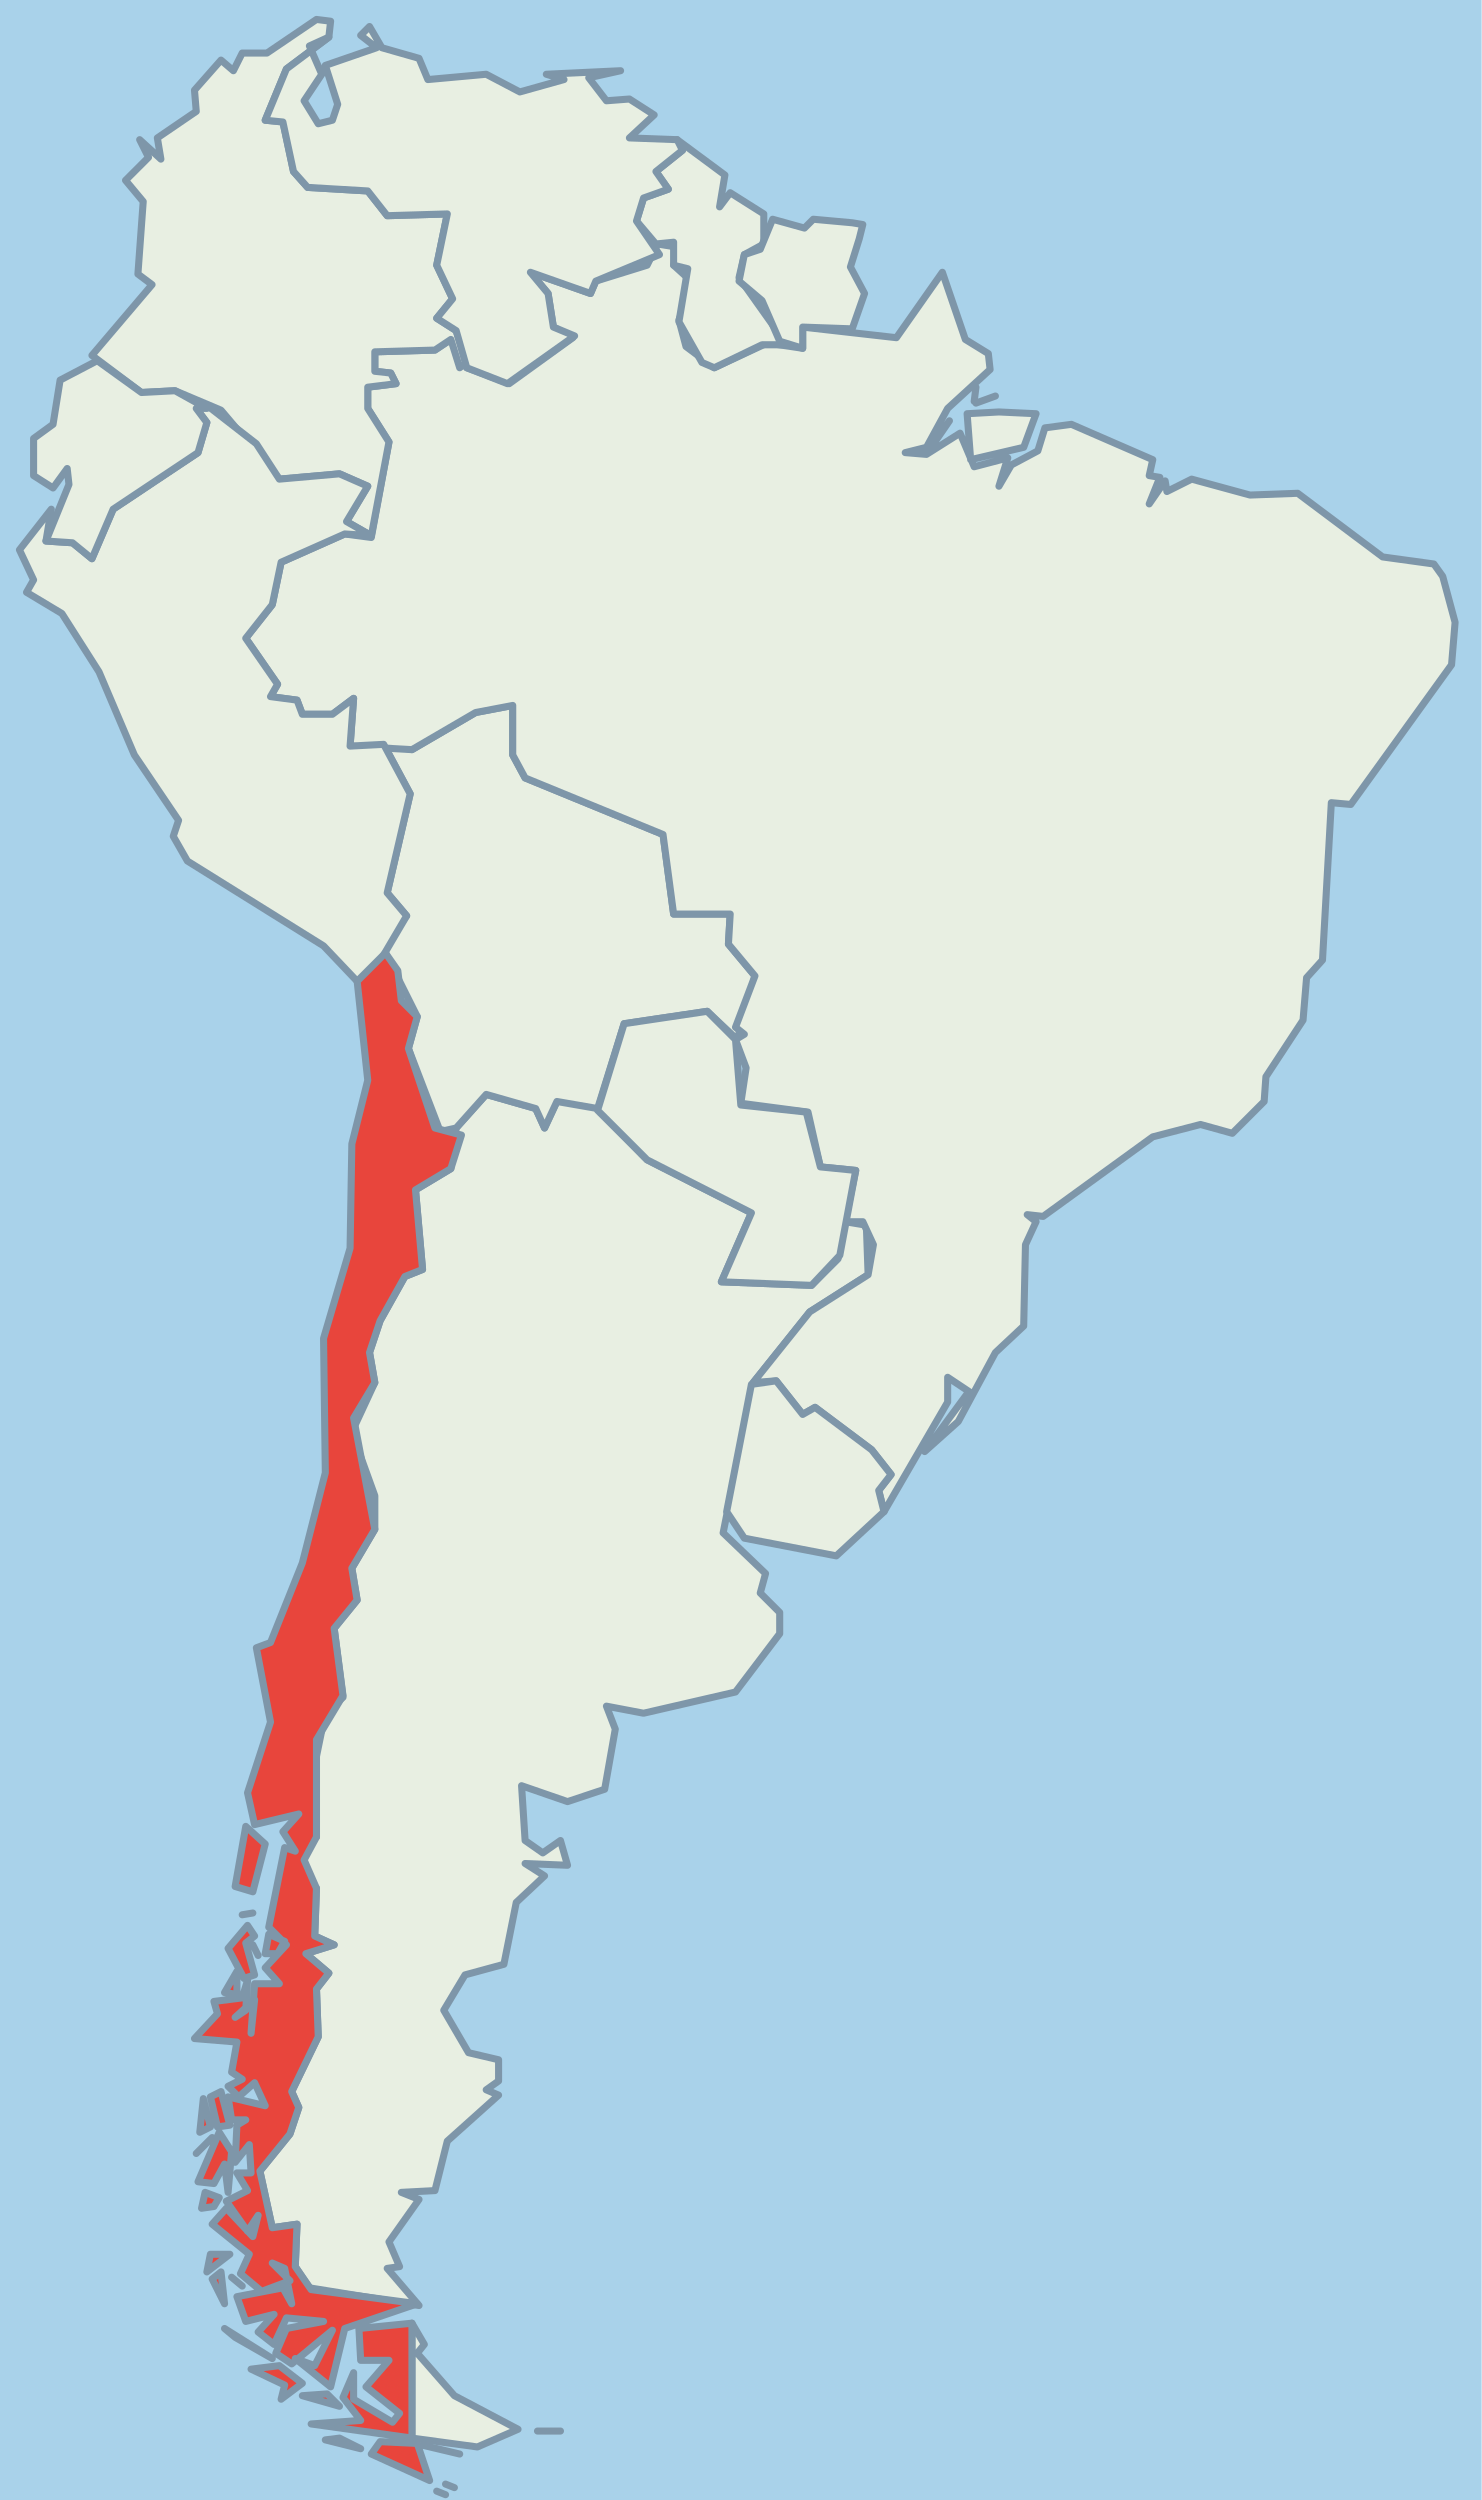
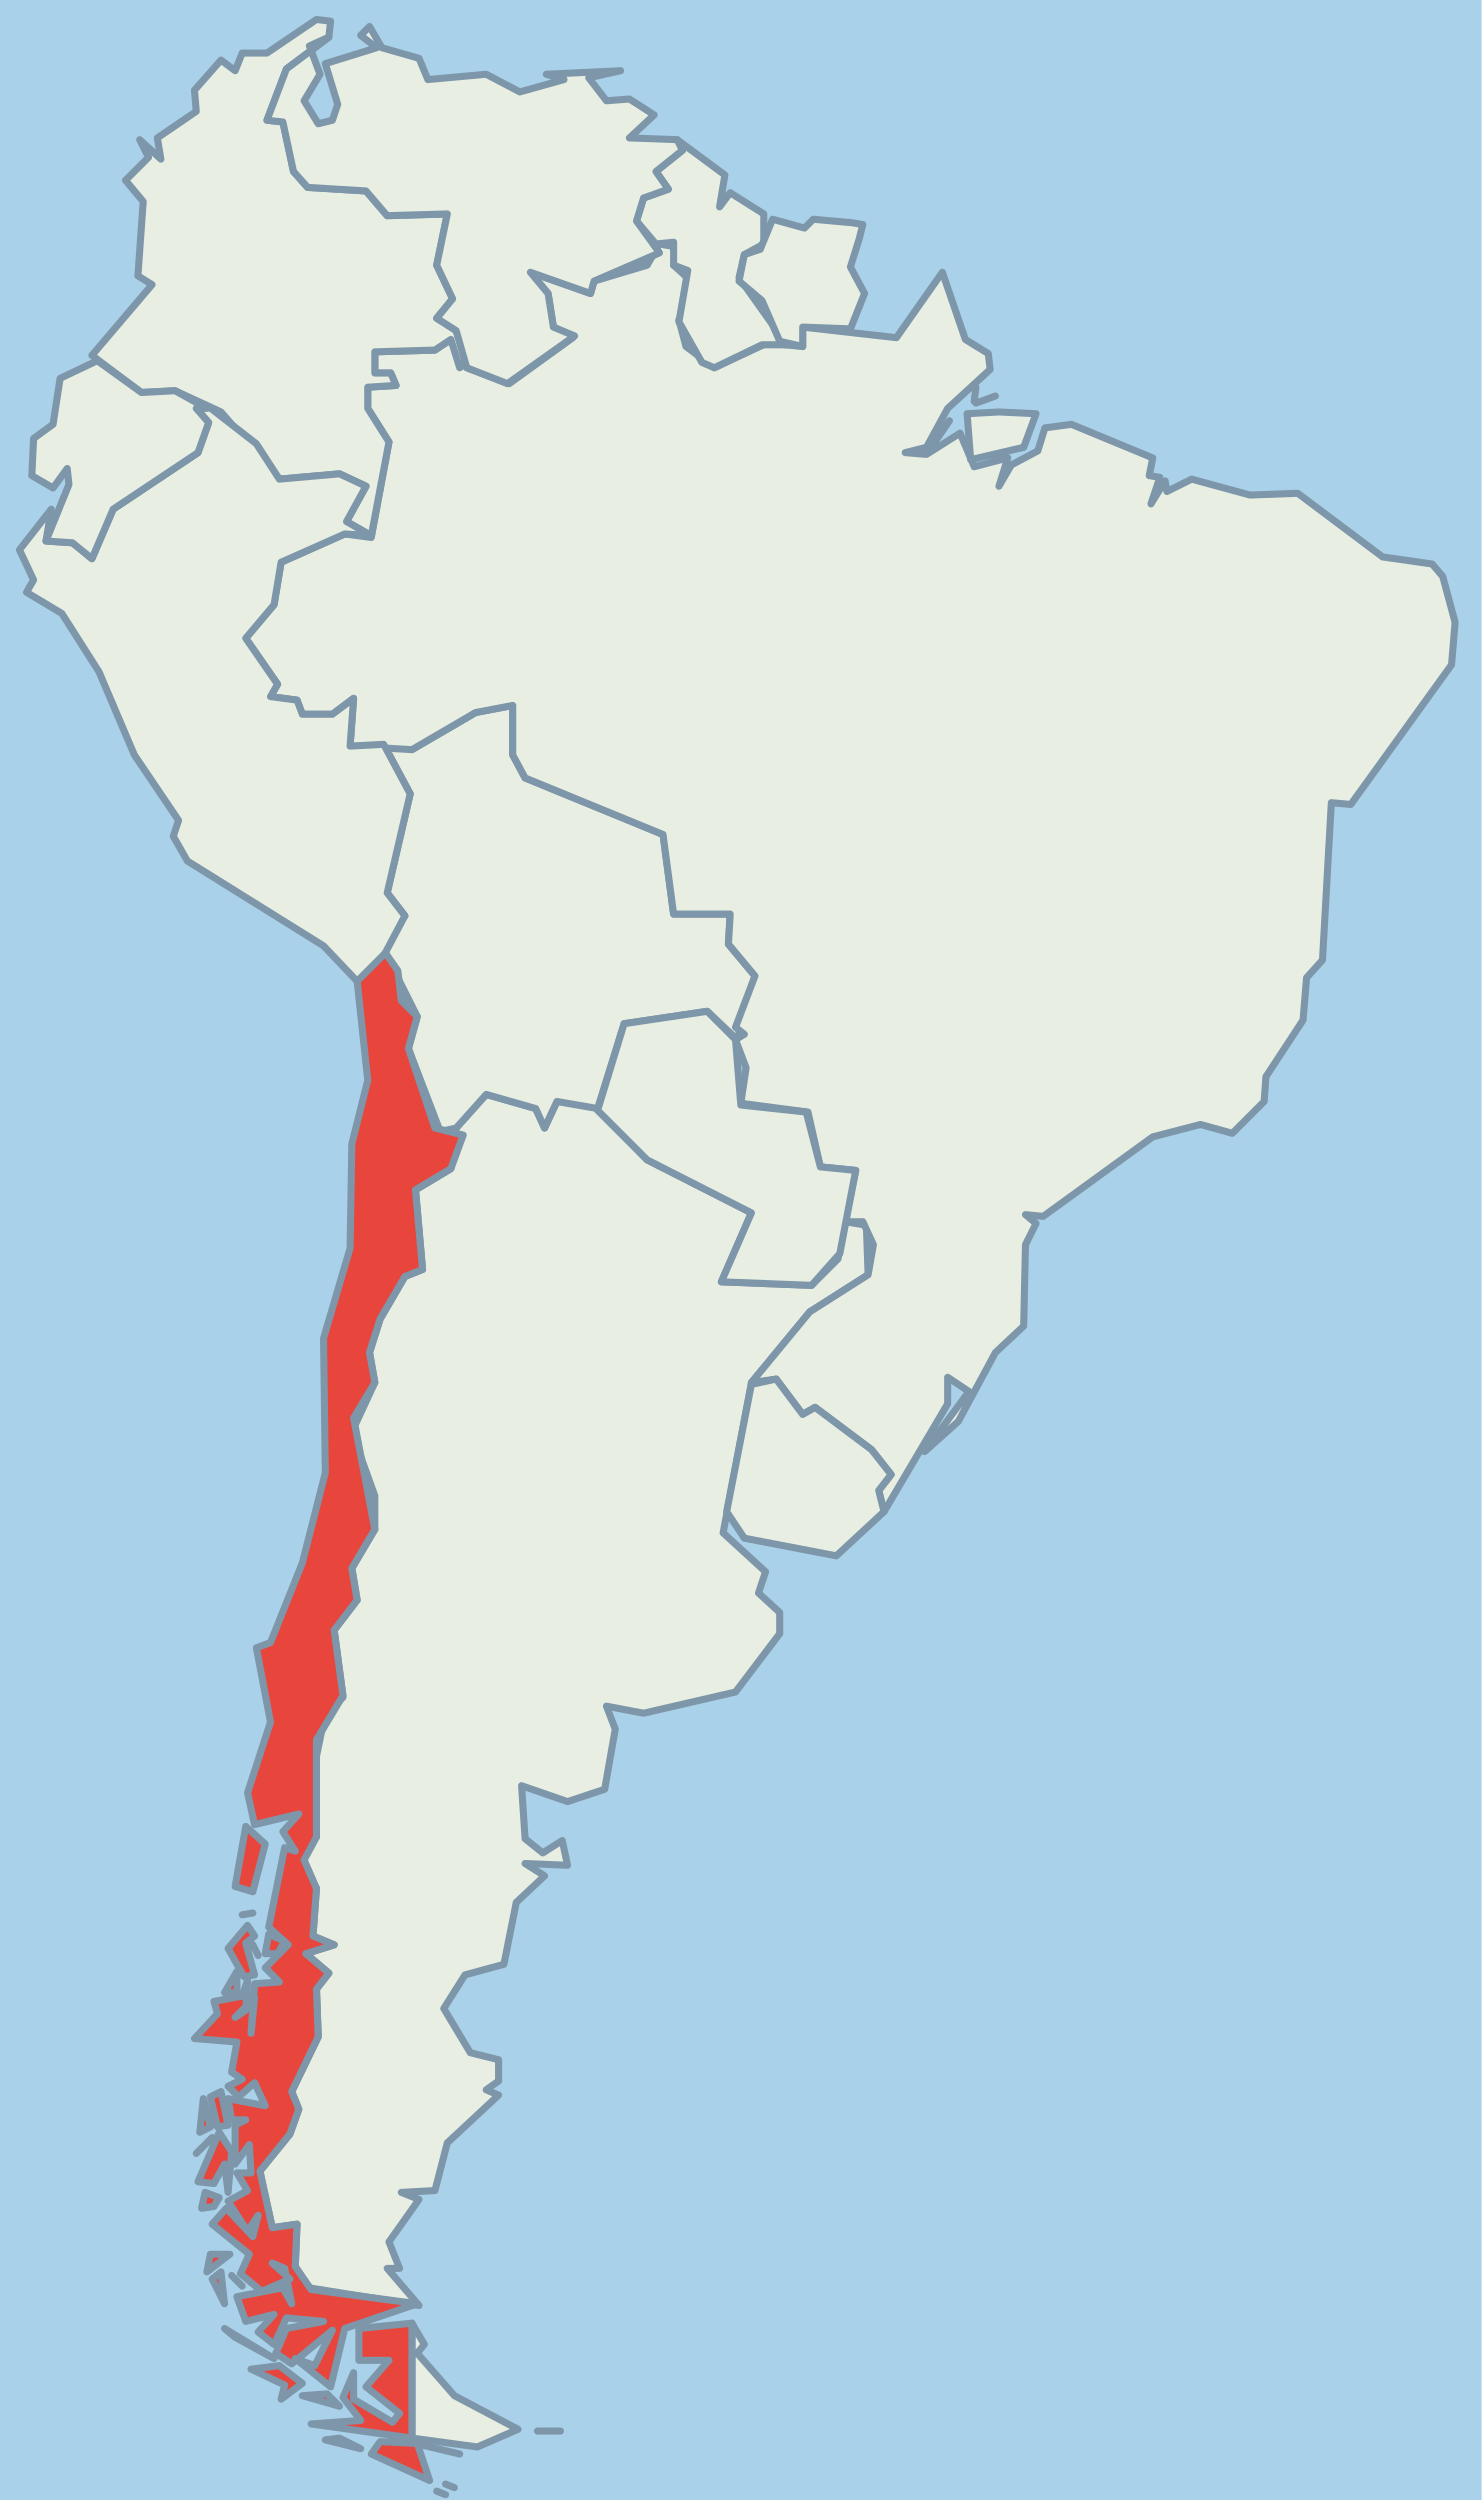
<svg xmlns="http://www.w3.org/2000/svg" viewBox="-1.431 -0.229 0.838 1.414" preserveAspectRatio="xMidYMid meet">
  <rect x="-1.431" y="-0.229" width="0.838" height="1.414" fill="#a9d2ea" />
  <g stroke="#7e96a9" stroke-width="0.004" stroke-linejoin="round">
-     <path d="M-1.005,0.553 -1.022,0.638 -0.998,0.661 -1.001,0.672 -0.99,0.683 -0.99,0.695 -1.015,0.728 -1.067,0.74 -1.088,0.736 -1.083,0.749 -1.089,0.783 -1.11,0.79 -1.136,0.781 -1.134,0.812 -1.124,0.819 -1.114,0.812 -1.11,0.826 -1.134,0.825 -1.123,0.832 -1.139,0.847 -1.146,0.882 -1.168,0.888 -1.18,0.908 -1.166,0.932 -1.149,0.936 -1.149,0.948 -1.156,0.953 -1.149,0.956 -1.178,0.982 -1.185,1.01 -1.204,1.011 -1.194,1.015 -1.211,1.039 -1.205,1.053 -1.212,1.054 -1.194,1.075 -1.256,1.065 -1.264,1.053 -1.263,1.029 -1.277,1.031 -1.284,0.999 -1.267,0.978 -1.262,0.963 -1.266,0.954 -1.251,0.923 -1.252,0.896 -1.245,0.887 -1.258,0.876 -1.242,0.871 -1.253,0.866 -1.252,0.839 -1.259,0.833 -1.259,0.815 -1.252,0.81 -1.255,0.779 -1.247,0.74 -1.237,0.731 -1.242,0.692 -1.229,0.676 -1.232,0.658 -1.219,0.636 -1.219,0.617 -1.232,0.581 -1.219,0.553 -1.222,0.536 -1.216,0.518 -1.202,0.493 -1.192,0.489 -1.196,0.444 -1.176,0.432 -1.173,0.409 -1.156,0.39 -1.128,0.398 -1.123,0.409 -1.116,0.394 -1.097,0.394 -1.065,0.427 -1.006,0.457 -1.023,0.496 -0.972,0.498 -0.957,0.483 -0.953,0.462 -0.941,0.464 -0.94,0.492 -0.973,0.513 -1.005,0.553Z M-1.198,1.15 -1.198,1.085 -1.191,1.097 -1.195,1.102 -1.174,1.126 -1.138,1.145 -1.161,1.155 -1.198,1.15Z M-1.127,1.146 -1.114,1.146 -1.127,1.146Z" fill="#e8efe2" />
-     <path d="M-1.213,0.31 -1.216,0.306 -1.201,0.289 -1.212,0.276 -1.199,0.22 -1.214,0.192 -1.198,0.195 -1.162,0.174 -1.141,0.17 -1.141,0.198 -1.134,0.211 -1.056,0.243 -1.05,0.288 -1.018,0.288 -1.019,0.305 -1.004,0.323 -1.014,0.359 -1.031,0.343 -1.078,0.35 -1.093,0.398 -1.116,0.394 -1.123,0.409 -1.128,0.398 -1.156,0.39 -1.173,0.409 -1.182,0.411 -1.2,0.364 -1.195,0.346 -1.213,0.31Z" fill="#e8efe2" />
-     <path d="M-1.167,-0.021 -1.143,-0.012 -1.107,-0.038 -1.118,-0.044 -1.121,-0.063 -1.131,-0.075 -1.097,-0.063 -1.094,-0.07 -1.065,-0.079 -1.059,-0.091 -1.047,-0.089 -1.05,-0.079 -1.039,-0.069 -1.047,-0.048 -1.043,-0.033 -1.027,-0.021 -0.997,-0.035 -0.977,-0.032 -0.977,-0.044 -0.924,-0.038 -0.898,-0.075 -0.885,-0.037 -0.872,-0.029 -0.871,-0.02 -0.895,0.002 -0.907,0.024 -0.919,0.027 -0.907,0.028 -0.888,0.016 -0.88,0.035 -0.861,0.03 -0.866,0.046 -0.859,0.034 -0.844,0.026 -0.84,0.013 -0.825,0.011 -0.779,0.031 -0.781,0.04 -0.775,0.041 -0.781,0.056 -0.772,0.043 -0.771,0.049 -0.757,0.042 -0.724,0.051 -0.697,0.05 -0.649,0.086 -0.62,0.09 -0.615,0.097 -0.608,0.123 -0.61,0.147 -0.667,0.226 -0.678,0.225 -0.683,0.314 -0.692,0.324 -0.694,0.348 -0.715,0.38 -0.716,0.394 -0.734,0.412 -0.752,0.407 -0.779,0.414 -0.841,0.459 -0.85,0.458 -0.845,0.462 -0.851,0.475 -0.852,0.521 -0.868,0.536 -0.889,0.575 -0.908,0.592 -0.883,0.558 -0.895,0.55 -0.895,0.564 -0.931,0.626 -0.934,0.614 -0.927,0.605 -0.938,0.591 -0.97,0.567 -0.977,0.571 -0.992,0.552 -1.005,0.553 -0.973,0.513 -0.94,0.492 -0.937,0.475 -0.943,0.462 -0.953,0.462 -0.947,0.433 -0.967,0.431 -0.974,0.4 -1.012,0.395 -1.009,0.375 -1.015,0.359 -1.01,0.356 -1.015,0.352 -1.004,0.323 -1.019,0.305 -1.018,0.288 -1.05,0.288 -1.056,0.243 -1.134,0.211 -1.141,0.198 -1.141,0.17 -1.162,0.174 -1.198,0.195 -1.233,0.193 -1.231,0.166 -1.243,0.175 -1.26,0.175 -1.263,0.167 -1.278,0.165 -1.274,0.158 -1.292,0.132 -1.277,0.113 -1.272,0.089 -1.236,0.073 -1.221,0.075 -1.211,0.021 -1.223,0.002 -1.223,-0.01 -1.207,-0.012 -1.21,-0.018 -1.219,-0.019 -1.219,-0.03 -1.185,-0.031 -1.176,-0.037 -1.167,-0.021Z M-0.866,0.004 -0.845,0.005 -0.852,0.024 -0.882,0.031 -0.884,0.005 -0.866,0.004Z M-0.868,-0.005 -0.879,-0.001 -0.868,-0.005Z M-0.88,-0.002 -0.879,-0.01 -0.88,-0.002Z M-0.905,0.025 -0.894,0.009 -0.905,0.025Z" fill="#e8efe2" />
-     <path d="M-1.245,-0.208 -1.269,-0.19 -1.281,-0.161 -1.271,-0.16 -1.265,-0.132 -1.257,-0.123 -1.223,-0.121 -1.212,-0.107 -1.178,-0.108 -1.184,-0.079 -1.175,-0.06 -1.184,-0.049 -1.173,-0.042 -1.167,-0.024 -1.171,-0.021 -1.176,-0.037 -1.185,-0.031 -1.219,-0.03 -1.219,-0.019 -1.21,-0.018 -1.207,-0.012 -1.223,-0.01 -1.223,0.002 -1.211,0.021 -1.221,0.074 -1.235,0.066 -1.223,0.046 -1.239,0.039 -1.273,0.042 -1.306,0.003 -1.332,-0.008 -1.351,-0.007 -1.379,-0.028 -1.345,-0.068 -1.353,-0.074 -1.35,-0.115 -1.36,-0.127 -1.347,-0.14 -1.352,-0.15 -1.34,-0.139 -1.342,-0.151 -1.32,-0.166 -1.321,-0.178 -1.306,-0.195 -1.299,-0.189 -1.294,-0.199 -1.28,-0.199 -1.252,-0.218 -1.244,-0.217 -1.245,-0.208Z" fill="#e8efe2" />
-     <path d="M-1.06,-0.091 -1.071,-0.104 -1.067,-0.117 -1.053,-0.122 -1.06,-0.132 -1.045,-0.144 -1.048,-0.15 -1.021,-0.13 -1.024,-0.112 -1.018,-0.12 -0.999,-0.108 -0.999,-0.091 -1.01,-0.085 -1.013,-0.072 -0.986,-0.034 -1.0,-0.034 -1.027,-0.021 -1.034,-0.024 -1.047,-0.047 -1.042,-0.077 -1.05,-0.079 -1.05,-0.092 -1.06,-0.091Z" fill="#e8efe2" />
-     <path d="M-1.015,0.359 -1.012,0.396 -0.975,0.4 -0.967,0.431 -0.947,0.433 -0.956,0.481 -0.972,0.498 -1.023,0.496 -1.006,0.457 -1.065,0.427 -1.093,0.399 -1.078,0.35 -1.031,0.343 -1.015,0.359Z" fill="#e8efe2" />
-     <path d="M-1.221,0.074 -1.236,0.073 -1.272,0.089 -1.277,0.113 -1.292,0.132 -1.274,0.158 -1.278,0.165 -1.263,0.167 -1.26,0.175 -1.243,0.175 -1.231,0.166 -1.233,0.193 -1.214,0.192 -1.199,0.22 -1.212,0.276 -1.201,0.289 -1.221,0.323 -1.229,0.326 -1.248,0.306 -1.325,0.258 -1.333,0.244 -1.33,0.235 -1.355,0.198 -1.375,0.151 -1.396,0.118 -1.416,0.106 -1.412,0.099 -1.42,0.082 -1.402,0.059 -1.405,0.077 -1.39,0.078 -1.379,0.087 -1.367,0.059 -1.319,0.027 -1.314,0.01 -1.32,0.002 -1.313,0.001 -1.286,0.022 -1.273,0.042 -1.239,0.039 -1.223,0.046 -1.235,0.066 -1.221,0.074Z" fill="#e8efe2" />
-     <path d="M-0.945,-0.094 -0.95,-0.078 -0.942,-0.063 -0.949,-0.043 -0.977,-0.044 -0.977,-0.032 -0.99,-0.036 -1.0,-0.059 -1.013,-0.07 -1.01,-0.085 -1.001,-0.088 -0.994,-0.105 -0.976,-0.1 -0.971,-0.105 -0.949,-0.103 -0.943,-0.102 -0.945,-0.094Z" fill="#e8efe2" />
-     <path d="M-0.931,0.626 -0.958,0.651 -1.01,0.641 -1.02,0.626 -1.006,0.554 -0.992,0.552 -0.977,0.571 -0.97,0.567 -0.938,0.591 -0.927,0.605 -0.934,0.614 -0.931,0.626Z" fill="#e8efe2" />
-     <path d="M-1.048,-0.15 -1.045,-0.144 -1.06,-0.132 -1.053,-0.122 -1.067,-0.117 -1.071,-0.104 -1.058,-0.085 -1.094,-0.07 -1.097,-0.063 -1.131,-0.075 -1.121,-0.063 -1.118,-0.044 -1.106,-0.039 -1.144,-0.012 -1.167,-0.021 -1.173,-0.042 -1.184,-0.049 -1.175,-0.06 -1.184,-0.079 -1.178,-0.108 -1.212,-0.107 -1.223,-0.121 -1.257,-0.123 -1.265,-0.132 -1.271,-0.16 -1.281,-0.161 -1.269,-0.19 -1.245,-0.208 -1.256,-0.203 -1.249,-0.187 -1.259,-0.172 -1.251,-0.159 -1.243,-0.161 -1.24,-0.17 -1.247,-0.192 -1.218,-0.202 -1.227,-0.209 -1.222,-0.214 -1.215,-0.202 -1.194,-0.196 -1.189,-0.184 -1.156,-0.187 -1.137,-0.177 -1.112,-0.184 -1.122,-0.187 -1.08,-0.189 -1.098,-0.185 -1.088,-0.172 -1.075,-0.173 -1.061,-0.164 -1.075,-0.151 -1.048,-0.15Z" fill="#e8efe2" />
-     <path d="M-1.314,0.002 -1.32,0.002 -1.314,0.01 -1.319,0.027 -1.367,0.059 -1.379,0.087 -1.39,0.078 -1.405,0.077 -1.392,0.045 -1.393,0.036 -1.401,0.047 -1.412,0.04 -1.412,0.019 -1.401,0.011 -1.397,-0.014 -1.376,-0.025 -1.351,-0.007 -1.332,-0.008 -1.314,0.002Z M-1.593,-0.001 -1.585,0.013 -1.591,0.018 -1.597,0.015 -1.59,0.01 -1.599,0.0 -1.593,-0.001Z" fill="#e8efe2" />
-     <path d="M-1.229,0.326 -1.213,0.31 -1.206,0.32 -1.204,0.337 -1.195,0.346 -1.2,0.364 -1.185,0.409 -1.17,0.413 -1.176,0.432 -1.196,0.444 -1.192,0.489 -1.202,0.493 -1.216,0.518 -1.222,0.536 -1.219,0.553 -1.231,0.573 -1.219,0.636 -1.232,0.658 -1.229,0.676 -1.242,0.692 -1.237,0.73 -1.252,0.755 -1.252,0.81 -1.259,0.823 -1.252,0.839 -1.253,0.866 -1.242,0.871 -1.258,0.876 -1.245,0.887 -1.252,0.896 -1.251,0.923 -1.266,0.954 -1.262,0.963 -1.267,0.978 -1.284,0.999 -1.277,1.031 -1.263,1.029 -1.264,1.053 -1.255,1.066 -1.195,1.074 -1.236,1.088 -1.244,1.121 -1.264,1.105 -1.253,1.109 -1.243,1.089 -1.266,1.108 -1.275,1.102 -1.269,1.088 -1.248,1.084 -1.269,1.082 -1.276,1.097 -1.285,1.09 -1.276,1.08 -1.292,1.084 -1.297,1.07 -1.271,1.065 -1.266,1.074 -1.27,1.054 -1.277,1.051 -1.267,1.061 -1.283,1.067 -1.295,1.057 -1.29,1.046 -1.311,1.029 -1.303,1.02 -1.288,1.036 -1.285,1.024 -1.291,1.033 -1.303,1.016 -1.291,1.01 -1.297,1.0 -1.289,1.0 -1.29,0.984 -1.298,0.994 -1.297,0.973 -1.292,0.97 -1.3,0.97 -1.302,0.957 -1.281,0.962 -1.287,0.949 -1.296,0.957 -1.302,0.951 -1.294,0.947 -1.3,0.943 -1.297,0.926 -1.321,0.924 -1.308,0.91 -1.31,0.903 -1.294,0.901 -1.291,0.891 -1.292,0.908 -1.298,0.912 -1.287,0.902 -1.289,0.921 -1.287,0.893 -1.273,0.893 -1.281,0.884 -1.269,0.871 -1.279,0.861 -1.27,0.816 -1.264,0.818 -1.271,0.807 -1.262,0.797 -1.287,0.803 -1.291,0.785 -1.278,0.745 -1.286,0.703 -1.278,0.7 -1.26,0.655 -1.247,0.604 -1.248,0.528 -1.233,0.477 -1.232,0.418 -1.223,0.382 -1.229,0.326Z M-1.198,1.085 -1.198,1.15 -1.255,1.142 -1.227,1.14 -1.237,1.127 -1.231,1.113 -1.231,1.128 -1.209,1.141 -1.205,1.136 -1.224,1.121 -1.211,1.106 -1.227,1.106 -1.228,1.088 -1.198,1.085Z M-1.171,1.159 -1.192,1.154 -1.171,1.159Z M-1.288,0.841 -1.298,0.838 -1.292,0.804 -1.281,0.814 -1.288,0.841Z M-1.3,0.988 -1.302,1.011 -1.304,0.995 -1.31,1.006 -1.319,1.005 -1.307,0.977 -1.3,0.988Z M-1.318,0.977 -1.316,0.958 -1.312,0.974 -1.318,0.977Z M-1.298,1.093 -1.277,1.105 -1.304,1.088 -1.298,1.093Z M-1.301,0.973 -1.308,0.974 -1.312,0.957 -1.306,0.954 -1.301,0.973Z M-1.273,1.109 -1.26,1.119 -1.272,1.128 -1.27,1.12 -1.289,1.111 -1.273,1.109Z M-1.306,1.056 -1.304,1.074 -1.311,1.06 -1.306,1.056Z M-1.216,1.152 -1.195,1.153 -1.188,1.174 -1.221,1.159 -1.216,1.152Z M-1.246,1.125 -1.239,1.132 -1.26,1.126 -1.246,1.125Z M-1.287,0.866 -1.292,0.87 -1.287,0.888 -1.293,0.89 -1.302,0.873 -1.291,0.86 -1.287,0.866Z M-1.274,0.876 -1.281,0.876 -1.279,0.865 -1.27,0.869 -1.274,0.876Z M-1.311,0.98 -1.32,0.989 -1.311,0.98Z M-1.285,0.877 -1.288,0.871 -1.285,0.877Z M-1.301,1.046 -1.314,1.056 -1.312,1.046 -1.301,1.046Z M-1.31,1.019 -1.317,1.02 -1.315,1.011 -1.307,1.014 -1.31,1.019Z M-1.288,0.853 -1.294,0.854 -1.288,0.853Z M-1.294,1.064 -1.3,1.059 -1.294,1.064Z M-1.297,0.899 -1.304,0.898 -1.297,0.886 -1.297,0.899Z M-1.179,1.182 -1.184,1.18 -1.179,1.182Z M-1.239,1.15 -1.227,1.156 -1.247,1.151 -1.239,1.15Z M-1.174,1.178 -1.179,1.176 -1.174,1.178Z" fill="#e8453c" />
+     <path d="M-1.006,0.553 -1.022,0.638 -0.998,0.66 -1.002,0.672 -0.99,0.683 -0.99,0.695 -1.015,0.728 -1.067,0.74 -1.088,0.736 -1.083,0.749 -1.089,0.783 -1.11,0.79 -1.136,0.781 -1.134,0.811 -1.124,0.819 -1.113,0.812 -1.11,0.826 -1.134,0.825 -1.123,0.832 -1.139,0.847 -1.146,0.882 -1.168,0.888 -1.18,0.907 -1.165,0.932 -1.149,0.936 -1.149,0.948 -1.156,0.953 -1.149,0.956 -1.178,0.983 -1.185,1.01 -1.204,1.011 -1.194,1.015 -1.211,1.039 -1.205,1.054 -1.212,1.054 -1.194,1.075 -1.256,1.065 -1.264,1.053 -1.263,1.029 -1.277,1.031 -1.284,0.999 -1.267,0.978 -1.262,0.964 -1.266,0.954 -1.251,0.923 -1.252,0.896 -1.245,0.887 -1.258,0.876 -1.242,0.871 -1.254,0.866 -1.252,0.839 -1.259,0.833 -1.259,0.815 -1.252,0.81 -1.255,0.779 -1.247,0.74 -1.237,0.731 -1.242,0.693 -1.229,0.676 -1.232,0.658 -1.219,0.636 -1.219,0.617 -1.232,0.581 -1.219,0.553 -1.222,0.536 -1.216,0.517 -1.202,0.493 -1.192,0.489 -1.196,0.444 -1.176,0.432 -1.173,0.409 -1.156,0.39 -1.128,0.398 -1.123,0.409 -1.116,0.394 -1.097,0.394 -1.065,0.427 -1.006,0.457 -1.023,0.496 -0.972,0.498 -0.957,0.483 -0.953,0.462 -0.941,0.464 -0.94,0.492 -0.973,0.513 -1.006,0.553Z M-1.198,1.15 -1.198,1.085 -1.191,1.097 -1.195,1.102 -1.174,1.126 -1.138,1.145 -1.161,1.155 -1.198,1.15Z M-1.127,1.146 -1.114,1.146 -1.127,1.146Z" fill="#e8efe2" />
+     <path d="M-1.213,0.31 -1.216,0.306 -1.202,0.289 -1.212,0.276 -1.199,0.22 -1.214,0.192 -1.198,0.195 -1.162,0.174 -1.141,0.17 -1.141,0.198 -1.134,0.211 -1.056,0.243 -1.05,0.288 -1.018,0.288 -1.019,0.305 -1.004,0.323 -1.014,0.359 -1.031,0.343 -1.078,0.35 -1.093,0.398 -1.116,0.394 -1.123,0.409 -1.128,0.398 -1.156,0.39 -1.173,0.409 -1.182,0.411 -1.2,0.364 -1.195,0.346 -1.213,0.31Z" fill="#e8efe2" />
+     <path d="M-1.167,-0.021 -1.143,-0.012 -1.107,-0.038 -1.118,-0.044 -1.121,-0.063 -1.131,-0.075 -1.097,-0.063 -1.095,-0.07 -1.065,-0.079 -1.058,-0.091 -1.047,-0.089 -1.05,-0.079 -1.039,-0.069 -1.047,-0.048 -1.043,-0.033 -1.027,-0.021 -0.997,-0.035 -0.977,-0.033 -0.977,-0.044 -0.924,-0.038 -0.898,-0.075 -0.885,-0.037 -0.872,-0.029 -0.871,-0.02 -0.895,0.002 -0.907,0.024 -0.919,0.027 -0.907,0.028 -0.888,0.016 -0.88,0.035 -0.861,0.03 -0.866,0.046 -0.859,0.034 -0.844,0.026 -0.84,0.013 -0.825,0.011 -0.779,0.03 -0.781,0.04 -0.775,0.041 -0.78,0.056 -0.772,0.043 -0.771,0.049 -0.757,0.042 -0.724,0.051 -0.697,0.05 -0.649,0.086 -0.621,0.09 -0.615,0.097 -0.608,0.123 -0.61,0.147 -0.667,0.226 -0.678,0.225 -0.683,0.314 -0.692,0.324 -0.694,0.348 -0.715,0.38 -0.716,0.394 -0.734,0.412 -0.752,0.407 -0.779,0.414 -0.841,0.459 -0.851,0.458 -0.845,0.463 -0.851,0.475 -0.852,0.521 -0.868,0.536 -0.889,0.575 -0.908,0.592 -0.883,0.558 -0.895,0.55 -0.895,0.565 -0.931,0.626 -0.934,0.614 -0.927,0.605 -0.938,0.591 -0.97,0.567 -0.977,0.571 -0.992,0.551 -1.006,0.553 -0.973,0.513 -0.94,0.492 -0.937,0.475 -0.943,0.462 -0.953,0.462 -0.947,0.433 -0.967,0.431 -0.974,0.4 -1.012,0.395 -1.009,0.375 -1.015,0.359 -1.01,0.356 -1.015,0.352 -1.004,0.323 -1.019,0.305 -1.018,0.288 -1.05,0.288 -1.056,0.243 -1.134,0.211 -1.141,0.198 -1.141,0.17 -1.162,0.174 -1.198,0.195 -1.233,0.193 -1.231,0.166 -1.243,0.175 -1.26,0.175 -1.263,0.167 -1.278,0.165 -1.274,0.158 -1.292,0.132 -1.276,0.113 -1.272,0.089 -1.236,0.073 -1.221,0.075 -1.211,0.021 -1.223,0.002 -1.223,-0.01 -1.207,-0.011 -1.21,-0.018 -1.219,-0.018 -1.219,-0.03 -1.185,-0.031 -1.176,-0.037 -1.167,-0.021Z M-0.866,0.004 -0.845,0.005 -0.852,0.024 -0.882,0.031 -0.884,0.005 -0.866,0.004Z M-0.868,-0.005 -0.879,-0.001 -0.868,-0.005Z M-0.88,-0.002 -0.879,-0.01 -0.88,-0.002Z M-0.905,0.025 -0.894,0.009 -0.905,0.025Z" fill="#e8efe2" />
+     <path d="M-1.245,-0.208 -1.269,-0.19 -1.28,-0.161 -1.271,-0.16 -1.265,-0.132 -1.257,-0.123 -1.224,-0.121 -1.212,-0.107 -1.178,-0.108 -1.184,-0.079 -1.175,-0.06 -1.184,-0.049 -1.173,-0.042 -1.167,-0.024 -1.171,-0.021 -1.176,-0.037 -1.185,-0.031 -1.219,-0.03 -1.219,-0.018 -1.21,-0.018 -1.207,-0.011 -1.223,-0.01 -1.223,0.002 -1.211,0.021 -1.221,0.074 -1.235,0.066 -1.224,0.046 -1.239,0.039 -1.273,0.042 -1.306,0.004 -1.332,-0.008 -1.351,-0.007 -1.379,-0.028 -1.345,-0.068 -1.353,-0.073 -1.35,-0.115 -1.36,-0.127 -1.347,-0.14 -1.352,-0.15 -1.34,-0.139 -1.342,-0.151 -1.32,-0.166 -1.321,-0.178 -1.306,-0.195 -1.298,-0.189 -1.294,-0.199 -1.28,-0.199 -1.252,-0.218 -1.244,-0.217 -1.245,-0.208Z" fill="#e8efe2" />
+     <path d="M-1.06,-0.091 -1.071,-0.104 -1.067,-0.117 -1.053,-0.122 -1.06,-0.132 -1.045,-0.144 -1.048,-0.15 -1.021,-0.13 -1.024,-0.112 -1.018,-0.12 -0.999,-0.108 -0.999,-0.091 -1.01,-0.085 -1.013,-0.072 -0.986,-0.034 -1,-0.034 -1.027,-0.021 -1.034,-0.024 -1.047,-0.047 -1.042,-0.076 -1.05,-0.079 -1.05,-0.092 -1.06,-0.091Z" fill="#e8efe2" />
+     <path d="M-1.015,0.359 -1.012,0.396 -0.975,0.4 -0.967,0.431 -0.947,0.433 -0.956,0.48 -0.972,0.498 -1.023,0.496 -1.006,0.457 -1.065,0.427 -1.093,0.399 -1.078,0.35 -1.031,0.343 -1.015,0.359Z" fill="#e8efe2" />
+     <path d="M-1.221,0.074 -1.236,0.073 -1.272,0.089 -1.276,0.113 -1.292,0.132 -1.274,0.158 -1.278,0.165 -1.263,0.167 -1.26,0.175 -1.243,0.175 -1.231,0.166 -1.233,0.193 -1.214,0.192 -1.199,0.22 -1.212,0.276 -1.202,0.289 -1.22,0.323 -1.229,0.326 -1.248,0.306 -1.325,0.258 -1.333,0.244 -1.33,0.235 -1.355,0.198 -1.375,0.151 -1.396,0.118 -1.416,0.106 -1.412,0.099 -1.42,0.082 -1.402,0.059 -1.405,0.077 -1.39,0.078 -1.379,0.087 -1.367,0.059 -1.319,0.027 -1.313,0.01 -1.32,0.002 -1.313,0.001 -1.286,0.022 -1.273,0.042 -1.239,0.039 -1.224,0.046 -1.235,0.066 -1.221,0.074Z" fill="#e8efe2" />
+     <path d="M-0.945,-0.094 -0.95,-0.078 -0.942,-0.063 -0.95,-0.043 -0.977,-0.044 -0.977,-0.033 -0.99,-0.036 -1,-0.059 -1.013,-0.07 -1.01,-0.085 -1.001,-0.088 -0.994,-0.105 -0.976,-0.1 -0.971,-0.105 -0.949,-0.103 -0.943,-0.102 -0.945,-0.094Z" fill="#e8efe2" />
+     <path d="M-0.931,0.626 -0.958,0.651 -1.01,0.641 -1.02,0.626 -1.006,0.554 -0.992,0.551 -0.977,0.571 -0.97,0.567 -0.938,0.591 -0.927,0.605 -0.934,0.614 -0.931,0.626Z" fill="#e8efe2" />
+     <path d="M-1.048,-0.15 -1.045,-0.144 -1.06,-0.132 -1.053,-0.122 -1.067,-0.117 -1.071,-0.104 -1.058,-0.086 -1.095,-0.07 -1.097,-0.063 -1.131,-0.075 -1.121,-0.063 -1.118,-0.044 -1.106,-0.039 -1.144,-0.012 -1.167,-0.021 -1.173,-0.042 -1.184,-0.049 -1.175,-0.06 -1.184,-0.079 -1.178,-0.108 -1.212,-0.107 -1.224,-0.121 -1.257,-0.123 -1.265,-0.132 -1.271,-0.16 -1.28,-0.161 -1.269,-0.19 -1.245,-0.208 -1.256,-0.203 -1.25,-0.187 -1.259,-0.172 -1.251,-0.159 -1.243,-0.161 -1.24,-0.17 -1.247,-0.193 -1.218,-0.202 -1.227,-0.209 -1.222,-0.214 -1.215,-0.202 -1.194,-0.196 -1.189,-0.184 -1.156,-0.187 -1.137,-0.177 -1.112,-0.184 -1.122,-0.187 -1.08,-0.189 -1.098,-0.185 -1.088,-0.172 -1.075,-0.173 -1.061,-0.164 -1.075,-0.151 -1.048,-0.15Z" fill="#e8efe2" />
+     <path d="M-1.314,0.002 -1.32,0.002 -1.313,0.01 -1.319,0.027 -1.367,0.059 -1.379,0.087 -1.39,0.078 -1.405,0.077 -1.392,0.045 -1.393,0.036 -1.401,0.047 -1.413,0.04 -1.412,0.019 -1.401,0.011 -1.397,-0.015 -1.376,-0.025 -1.351,-0.007 -1.332,-0.008 -1.314,0.002Z M-1.593,-0.001 -1.585,0.013 -1.591,0.018 -1.597,0.015 -1.59,0.01 -1.599,0.0 -1.593,-0.001Z" fill="#e8efe2" />
+     <path d="M-1.229,0.326 -1.213,0.31 -1.206,0.32 -1.204,0.337 -1.195,0.346 -1.2,0.364 -1.185,0.409 -1.169,0.413 -1.176,0.432 -1.196,0.444 -1.192,0.489 -1.202,0.493 -1.216,0.517 -1.222,0.536 -1.219,0.553 -1.231,0.573 -1.219,0.636 -1.232,0.658 -1.229,0.676 -1.242,0.693 -1.237,0.73 -1.252,0.755 -1.252,0.81 -1.259,0.823 -1.252,0.839 -1.254,0.866 -1.242,0.871 -1.258,0.876 -1.245,0.887 -1.252,0.896 -1.251,0.923 -1.266,0.954 -1.262,0.964 -1.267,0.978 -1.284,0.999 -1.277,1.031 -1.263,1.029 -1.264,1.053 -1.255,1.066 -1.195,1.074 -1.236,1.088 -1.244,1.121 -1.264,1.105 -1.253,1.109 -1.243,1.089 -1.266,1.108 -1.275,1.102 -1.269,1.088 -1.248,1.084 -1.269,1.082 -1.276,1.097 -1.285,1.09 -1.276,1.08 -1.292,1.084 -1.297,1.07 -1.271,1.065 -1.266,1.074 -1.27,1.054 -1.277,1.051 -1.267,1.06 -1.283,1.067 -1.295,1.057 -1.29,1.046 -1.311,1.029 -1.303,1.02 -1.288,1.036 -1.285,1.024 -1.291,1.033 -1.302,1.016 -1.291,1.01 -1.297,1 -1.289,1 -1.29,0.984 -1.298,0.995 -1.298,0.973 -1.292,0.97 -1.3,0.97 -1.302,0.958 -1.281,0.962 -1.287,0.949 -1.296,0.957 -1.302,0.951 -1.294,0.947 -1.3,0.943 -1.297,0.926 -1.321,0.924 -1.308,0.91 -1.31,0.903 -1.294,0.9 -1.291,0.891 -1.292,0.908 -1.298,0.912 -1.287,0.901 -1.289,0.921 -1.287,0.893 -1.273,0.892 -1.281,0.884 -1.268,0.871 -1.279,0.861 -1.27,0.816 -1.264,0.818 -1.271,0.807 -1.262,0.797 -1.287,0.803 -1.291,0.785 -1.278,0.745 -1.286,0.703 -1.278,0.7 -1.26,0.655 -1.247,0.604 -1.248,0.528 -1.233,0.477 -1.232,0.418 -1.223,0.382 -1.229,0.326Z M-1.198,1.085 -1.198,1.15 -1.255,1.142 -1.227,1.14 -1.237,1.127 -1.231,1.113 -1.231,1.128 -1.209,1.141 -1.205,1.136 -1.224,1.121 -1.211,1.106 -1.228,1.106 -1.228,1.088 -1.198,1.085Z M-1.171,1.159 -1.192,1.154 -1.171,1.159Z M-1.288,0.841 -1.298,0.838 -1.292,0.804 -1.281,0.814 -1.288,0.841Z M-1.3,0.988 -1.302,1.011 -1.304,0.995 -1.31,1.006 -1.319,1.005 -1.307,0.977 -1.3,0.988Z M-1.318,0.977 -1.316,0.958 -1.312,0.974 -1.318,0.977Z M-1.298,1.093 -1.276,1.105 -1.304,1.088 -1.298,1.093Z M-1.302,0.973 -1.308,0.974 -1.312,0.957 -1.306,0.954 -1.302,0.973Z M-1.273,1.109 -1.26,1.119 -1.272,1.128 -1.27,1.12 -1.289,1.111 -1.273,1.109Z M-1.306,1.056 -1.304,1.074 -1.311,1.06 -1.306,1.056Z M-1.216,1.152 -1.195,1.153 -1.188,1.174 -1.221,1.159 -1.216,1.152Z M-1.246,1.125 -1.239,1.132 -1.26,1.126 -1.246,1.125Z M-1.287,0.866 -1.292,0.87 -1.287,0.888 -1.293,0.889 -1.302,0.873 -1.291,0.86 -1.287,0.866Z M-1.274,0.876 -1.281,0.876 -1.279,0.865 -1.27,0.869 -1.274,0.876Z M-1.311,0.98 -1.32,0.989 -1.311,0.98Z M-1.285,0.877 -1.288,0.871 -1.285,0.877Z M-1.301,1.046 -1.314,1.056 -1.312,1.046 -1.301,1.046Z M-1.31,1.019 -1.317,1.02 -1.315,1.011 -1.307,1.014 -1.31,1.019Z M-1.288,0.853 -1.294,0.854 -1.288,0.853Z M-1.294,1.064 -1.3,1.058 -1.294,1.064Z M-1.297,0.898 -1.304,0.898 -1.297,0.886 -1.297,0.898Z M-1.179,1.182 -1.184,1.18 -1.179,1.182Z M-1.239,1.15 -1.227,1.156 -1.247,1.151 -1.239,1.15Z M-1.174,1.178 -1.179,1.176 -1.174,1.178Z" fill="#e8453c" />
  </g>
</svg>
